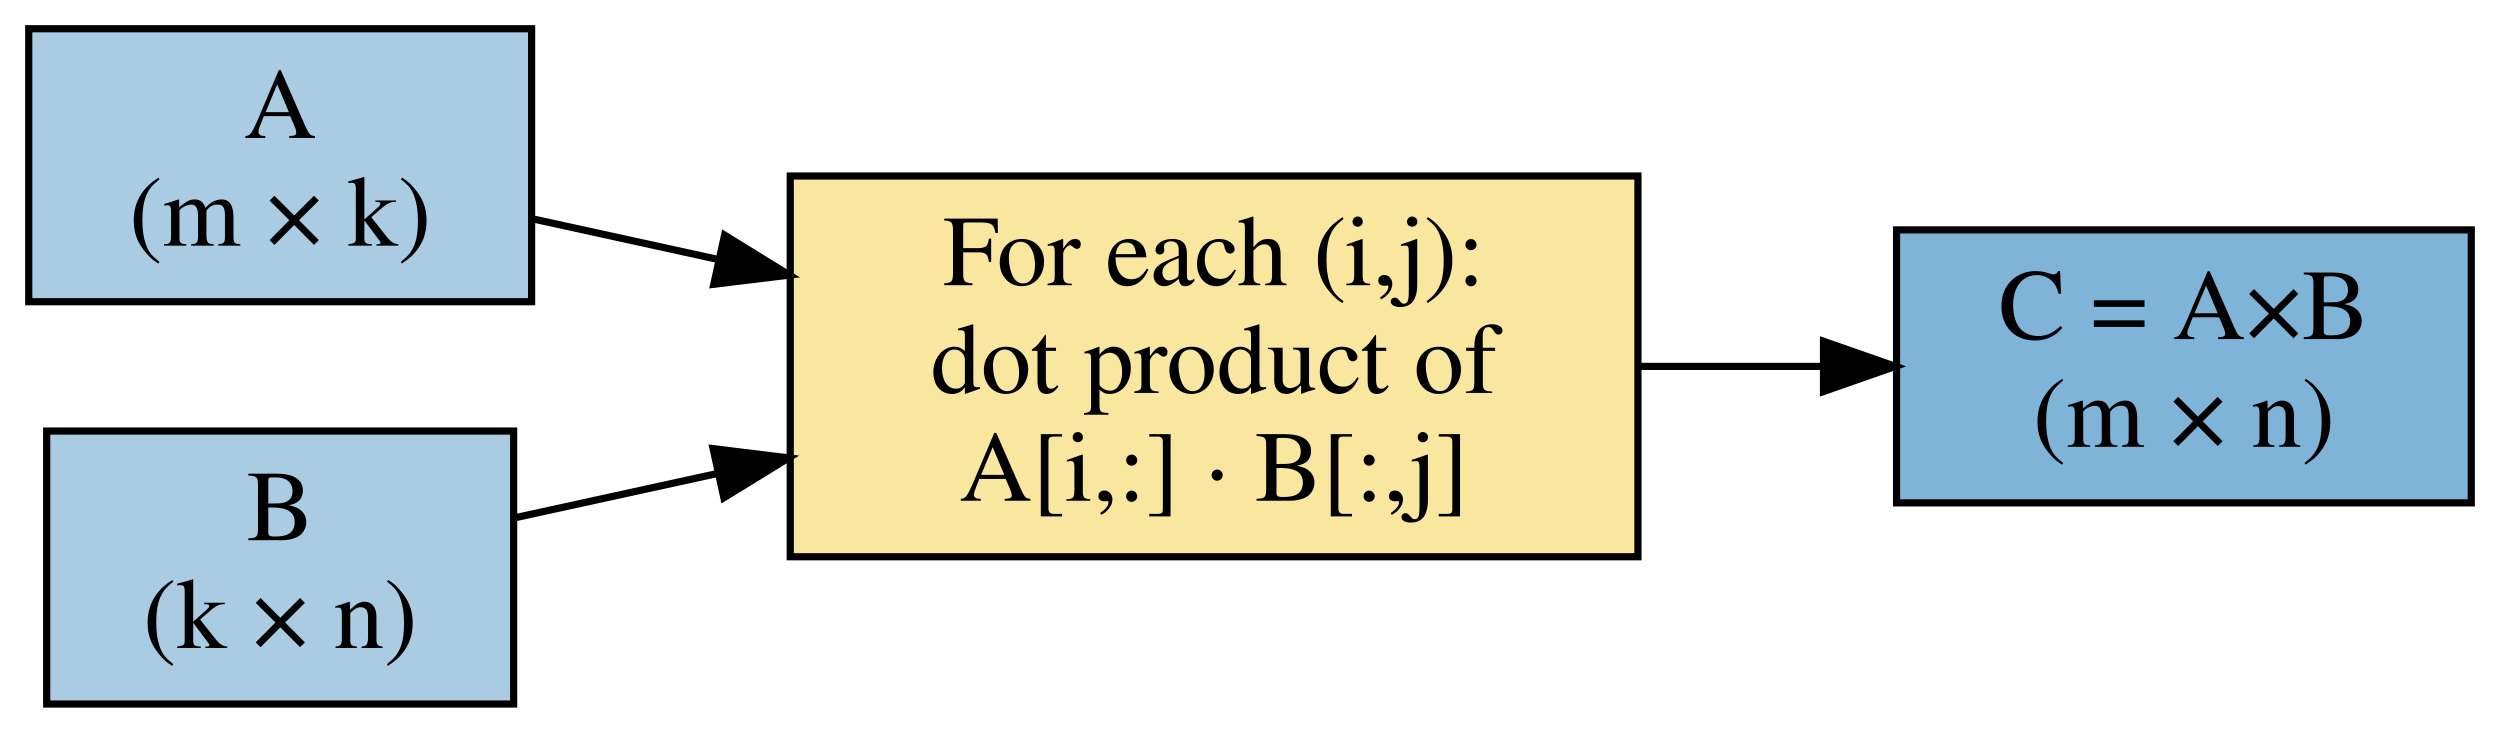
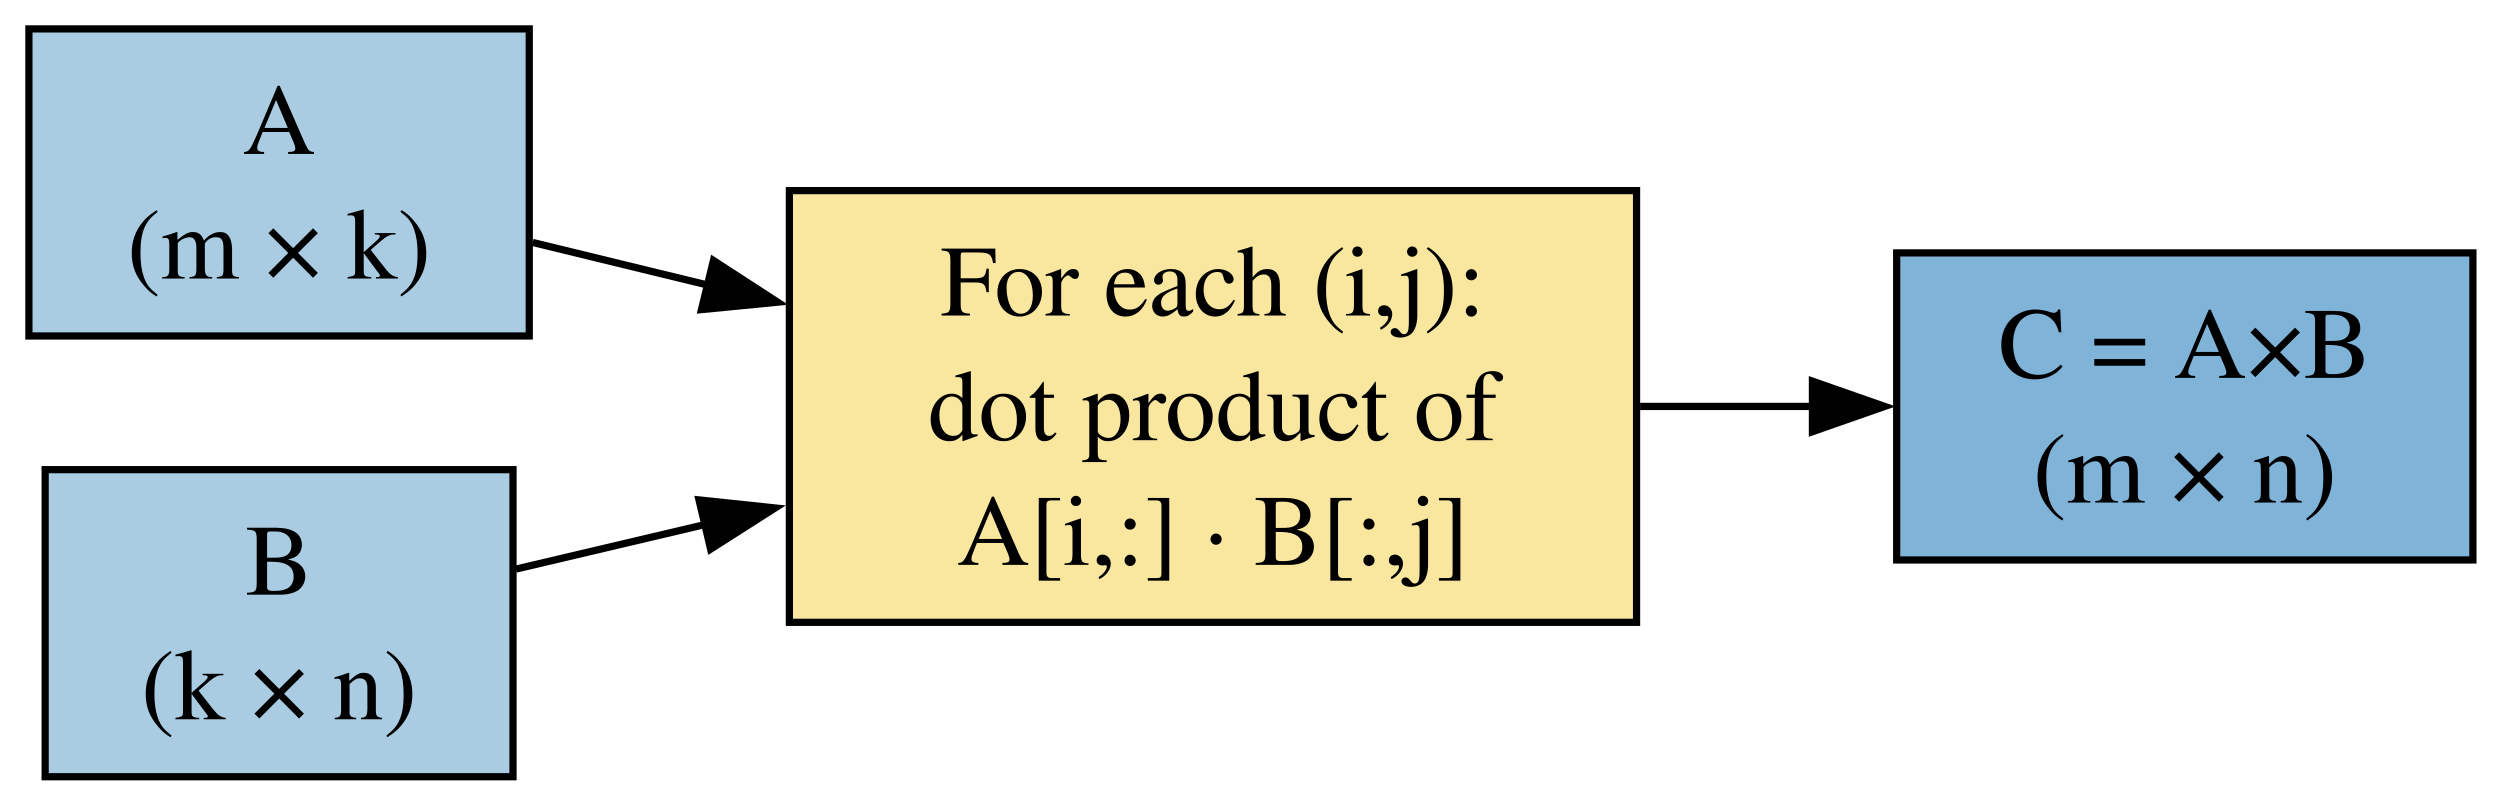
- <svg xmlns="http://www.w3.org/2000/svg" width="348pt" height="102pt" viewBox="0.00 0.00 348.00 102.00">
-   <g id="graph0" class="graph" transform="scale(1 1) rotate(0) translate(4 98)">
+ <svg xmlns="http://www.w3.org/2000/svg" width="346pt" height="112pt" viewBox="0.00 0.00 346.00 112.00">
+   <g id="graph0" class="graph" transform="scale(1 1) rotate(0) translate(4 107.5)">
    <g id="node1" class="node">
-       <polygon fill="#a9cce3" stroke="black" points="70,-94 0,-94 0,-56 70,-56 70,-94" />
-       <text text-anchor="middle" x="35" y="-78.8" font-family="Times,serif" font-size="14.00">A</text>
-       <text text-anchor="middle" x="35" y="-63.8" font-family="Times,serif" font-size="14.00">(m × k)</text>
+       <polygon fill="#a9cce3" stroke="black" points="69.25,-103.5 0,-103.5 0,-61 69.25,-61 69.25,-103.5" />
+       <text xml:space="preserve" text-anchor="middle" x="34.62" y="-86.2" font-family="Times,serif" font-size="14.00">A</text>
+       <text xml:space="preserve" text-anchor="middle" x="34.62" y="-68.95" font-family="Times,serif" font-size="14.00">(m × k)</text>
    </g>
    <g id="node3" class="node">
-       <polygon fill="#f9e79f" stroke="black" points="224,-73.5 106,-73.5 106,-20.5 224,-20.5 224,-73.5" />
-       <text text-anchor="middle" x="165" y="-58.3" font-family="Times,serif" font-size="14.00">For each (i,j):</text>
-       <text text-anchor="middle" x="165" y="-43.3" font-family="Times,serif" font-size="14.00">dot product of</text>
-       <text text-anchor="middle" x="165" y="-28.3" font-family="Times,serif" font-size="14.00">A[i,:] · B[:,j]</text>
+       <polygon fill="#f9e79f" stroke="black" points="222.5,-81.12 105.25,-81.12 105.25,-21.37 222.5,-21.37 222.5,-81.12" />
+       <text xml:space="preserve" text-anchor="middle" x="163.88" y="-63.83" font-family="Times,serif" font-size="14.00">For each (i,j):</text>
+       <text xml:space="preserve" text-anchor="middle" x="163.88" y="-46.58" font-family="Times,serif" font-size="14.00">dot product of</text>
+       <text xml:space="preserve" text-anchor="middle" x="163.88" y="-29.32" font-family="Times,serif" font-size="14.00">A[i,:] · B[:,j]</text>
    </g>
    <g id="edge1" class="edge">
-       <path fill="none" stroke="black" d="M70.3,-67.5C78.26,-65.75 87.02,-63.84 95.87,-61.9" />
-       <polygon fill="black" stroke="black" points="96.86,-65.27 105.88,-59.71 95.36,-58.43 96.86,-65.27" />
+       <path fill="none" stroke="black" d="M69.73,-73.94C77.3,-72.1 85.59,-70.08 94.01,-68.03" />
+       <polygon fill="black" stroke="black" points="94.74,-71.45 103.63,-65.68 93.08,-64.65 94.74,-71.45" />
    </g>
    <g id="node2" class="node">
-       <polygon fill="#a9cce3" stroke="black" points="67.5,-38 2.5,-38 2.5,0 67.5,0 67.5,-38" />
-       <text text-anchor="middle" x="35" y="-22.8" font-family="Times,serif" font-size="14.00">B</text>
-       <text text-anchor="middle" x="35" y="-7.8" font-family="Times,serif" font-size="14.00">(k × n)</text>
+       <polygon fill="#a9cce3" stroke="black" points="67,-42.5 2.25,-42.5 2.25,0 67,0 67,-42.5" />
+       <text xml:space="preserve" text-anchor="middle" x="34.62" y="-25.2" font-family="Times,serif" font-size="14.00">B</text>
+       <text xml:space="preserve" text-anchor="middle" x="34.62" y="-7.95" font-family="Times,serif" font-size="14.00">(k × n)</text>
    </g>
    <g id="edge3" class="edge">
-       <path fill="none" stroke="black" d="M67.64,-25.92C76.3,-27.82 86.04,-29.95 95.9,-32.1" />
-       <polygon fill="black" stroke="black" points="95.26,-35.55 105.78,-34.26 96.76,-28.71 95.26,-35.55" />
+       <path fill="none" stroke="black" d="M67.41,-28.74C75.47,-30.64 84.45,-32.76 93.58,-34.91" />
+       <polygon fill="black" stroke="black" points="92.74,-38.31 103.28,-37.2 94.35,-31.5 92.74,-38.31" />
    </g>
    <g id="node4" class="node">
-       <polygon fill="#7fb3d8" stroke="black" points="340,-66 260,-66 260,-28 340,-28 340,-66" />
-       <text text-anchor="middle" x="300" y="-50.8" font-family="Times,serif" font-size="14.00">C = A×B</text>
-       <text text-anchor="middle" x="300" y="-35.8" font-family="Times,serif" font-size="14.00">(m × n)</text>
+       <polygon fill="#7fb3d8" stroke="black" points="338.25,-72.5 258.5,-72.5 258.5,-30 338.25,-30 338.25,-72.5" />
+       <text xml:space="preserve" text-anchor="middle" x="298.38" y="-55.2" font-family="Times,serif" font-size="14.00">C = A×B</text>
+       <text xml:space="preserve" text-anchor="middle" x="298.38" y="-37.95" font-family="Times,serif" font-size="14.00">(m × n)</text>
    </g>
    <g id="edge2" class="edge">
-       <path fill="none" stroke="black" d="M224.34,-47C232.78,-47 241.4,-47 249.64,-47" />
-       <polygon fill="black" stroke="black" points="249.83,-50.5 259.83,-47 249.83,-43.5 249.83,-50.5" />
+       <path fill="none" stroke="black" d="M222.99,-51.25C231.03,-51.25 239.22,-51.25 247.1,-51.25" />
+       <polygon fill="black" stroke="black" points="246.84,-54.75 256.84,-51.25 246.84,-47.75 246.84,-54.75" />
    </g>
  </g>
</svg>
